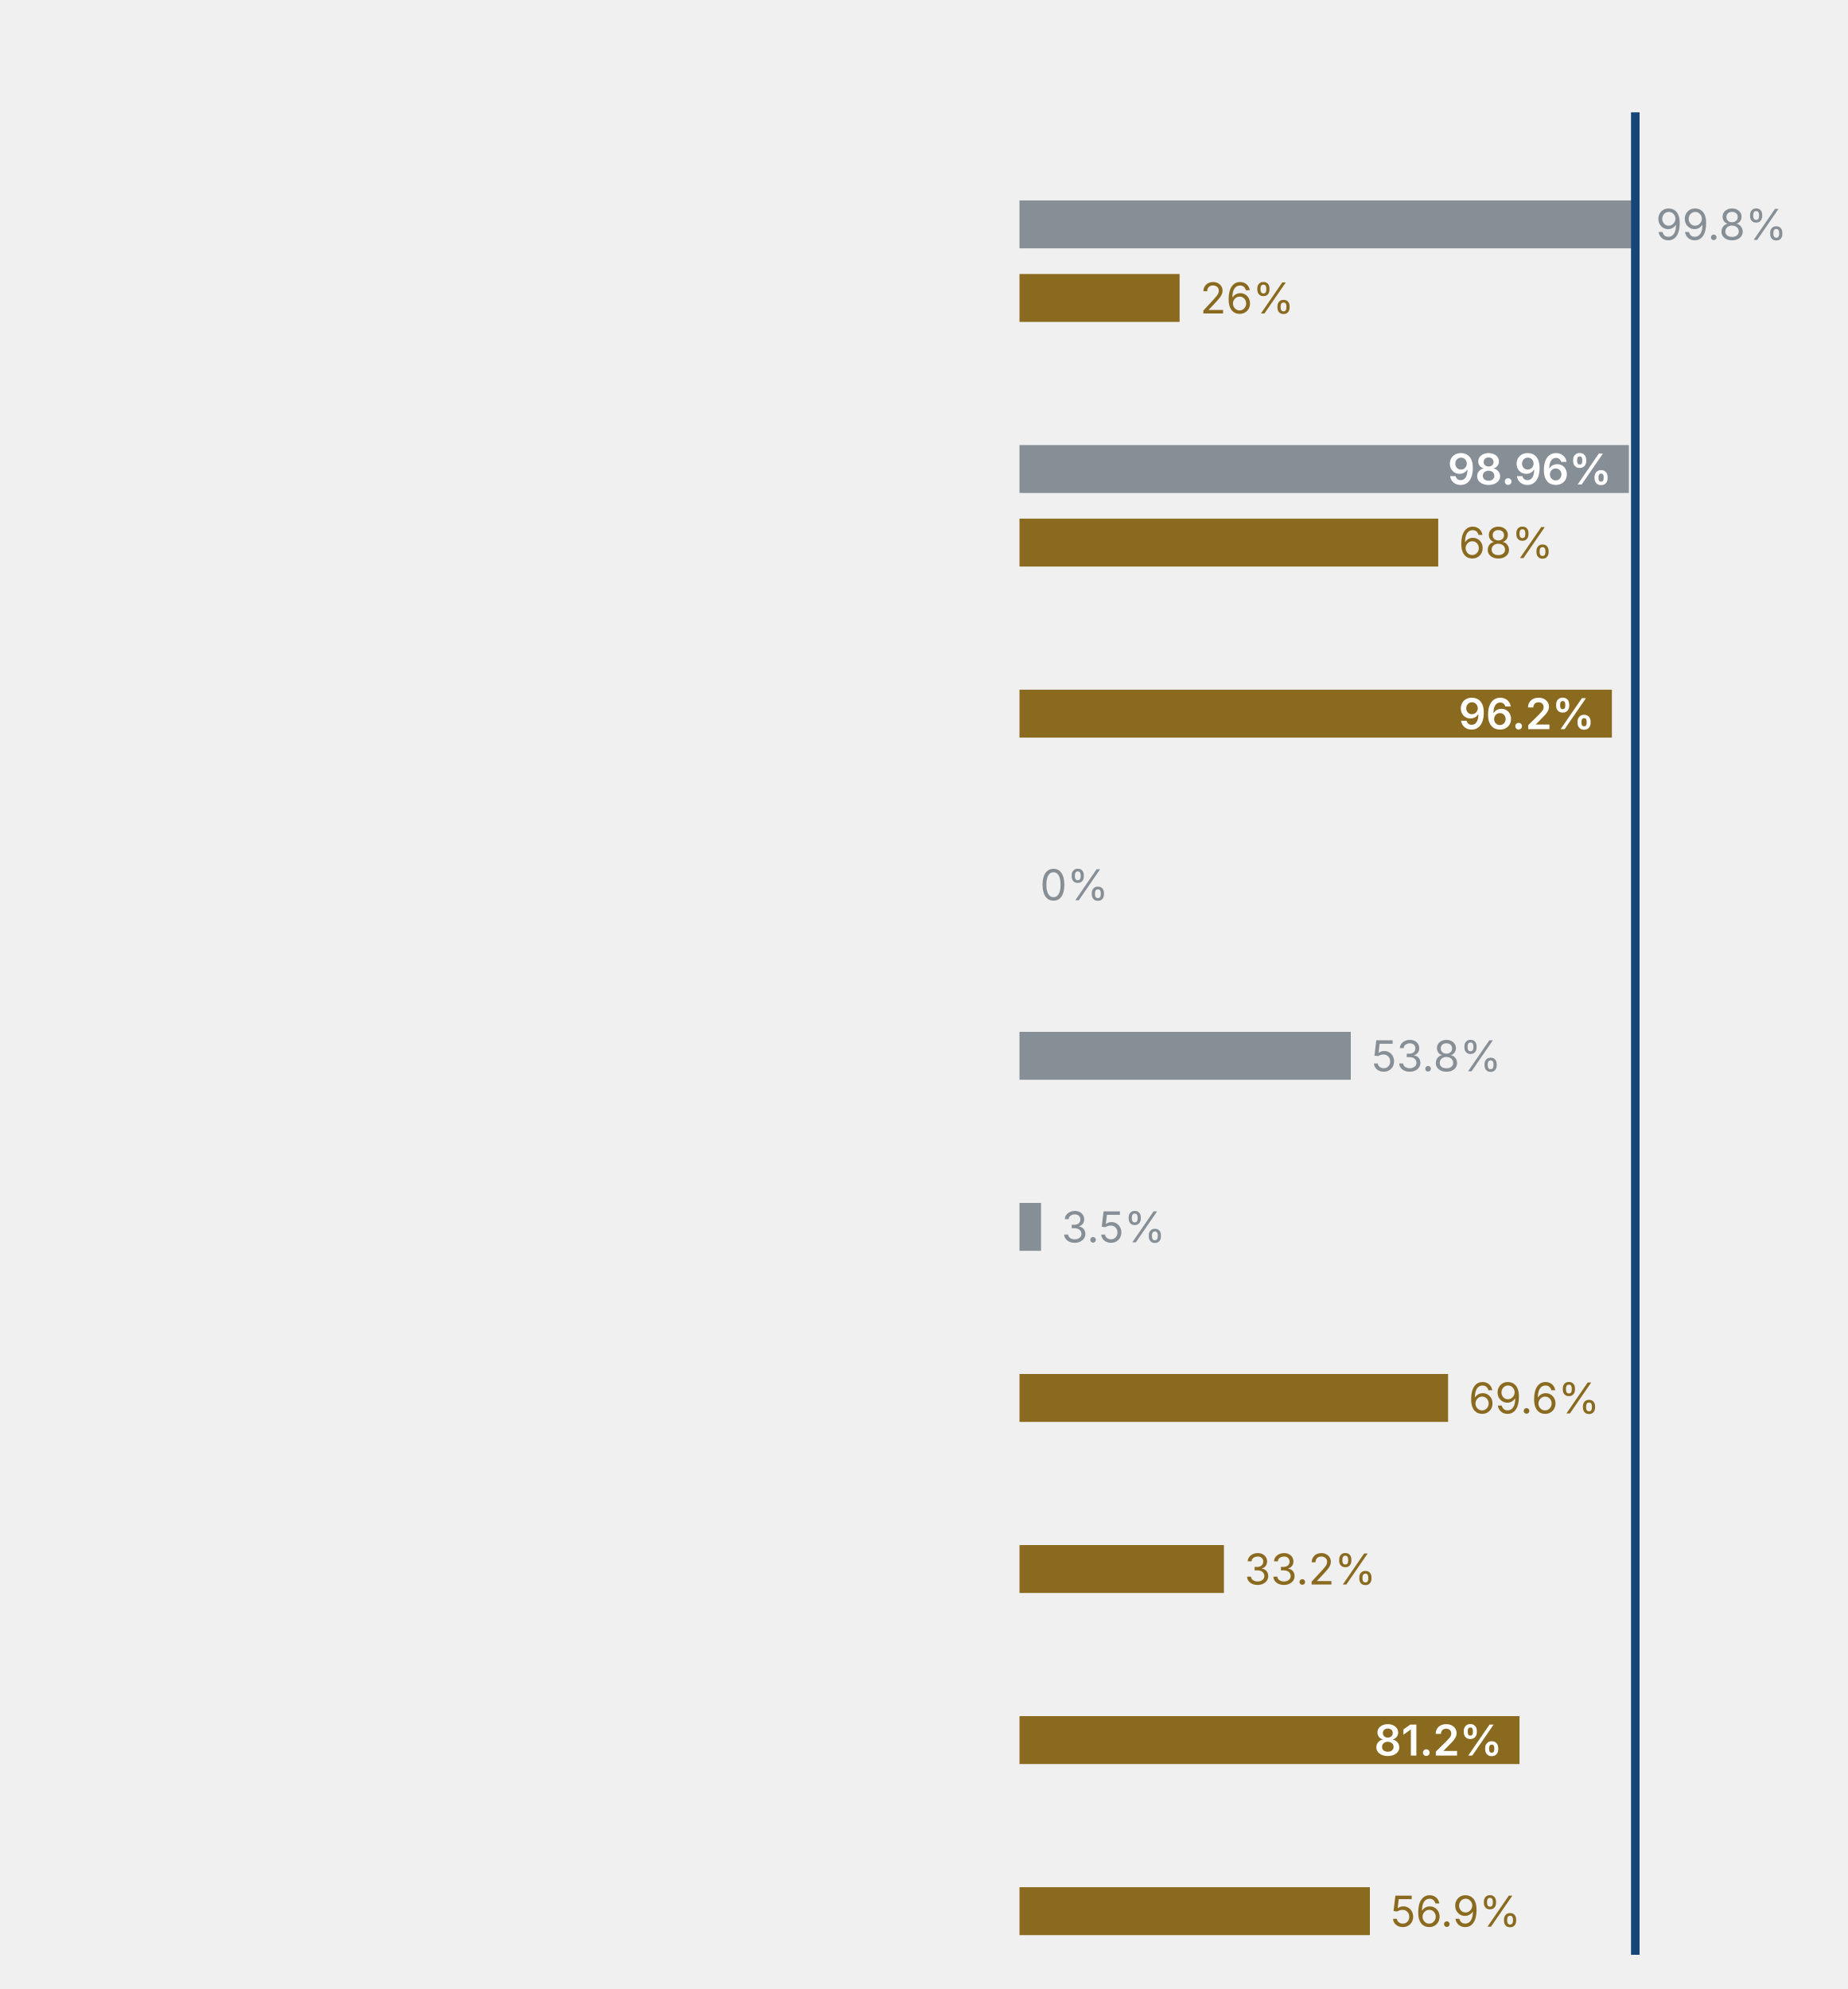
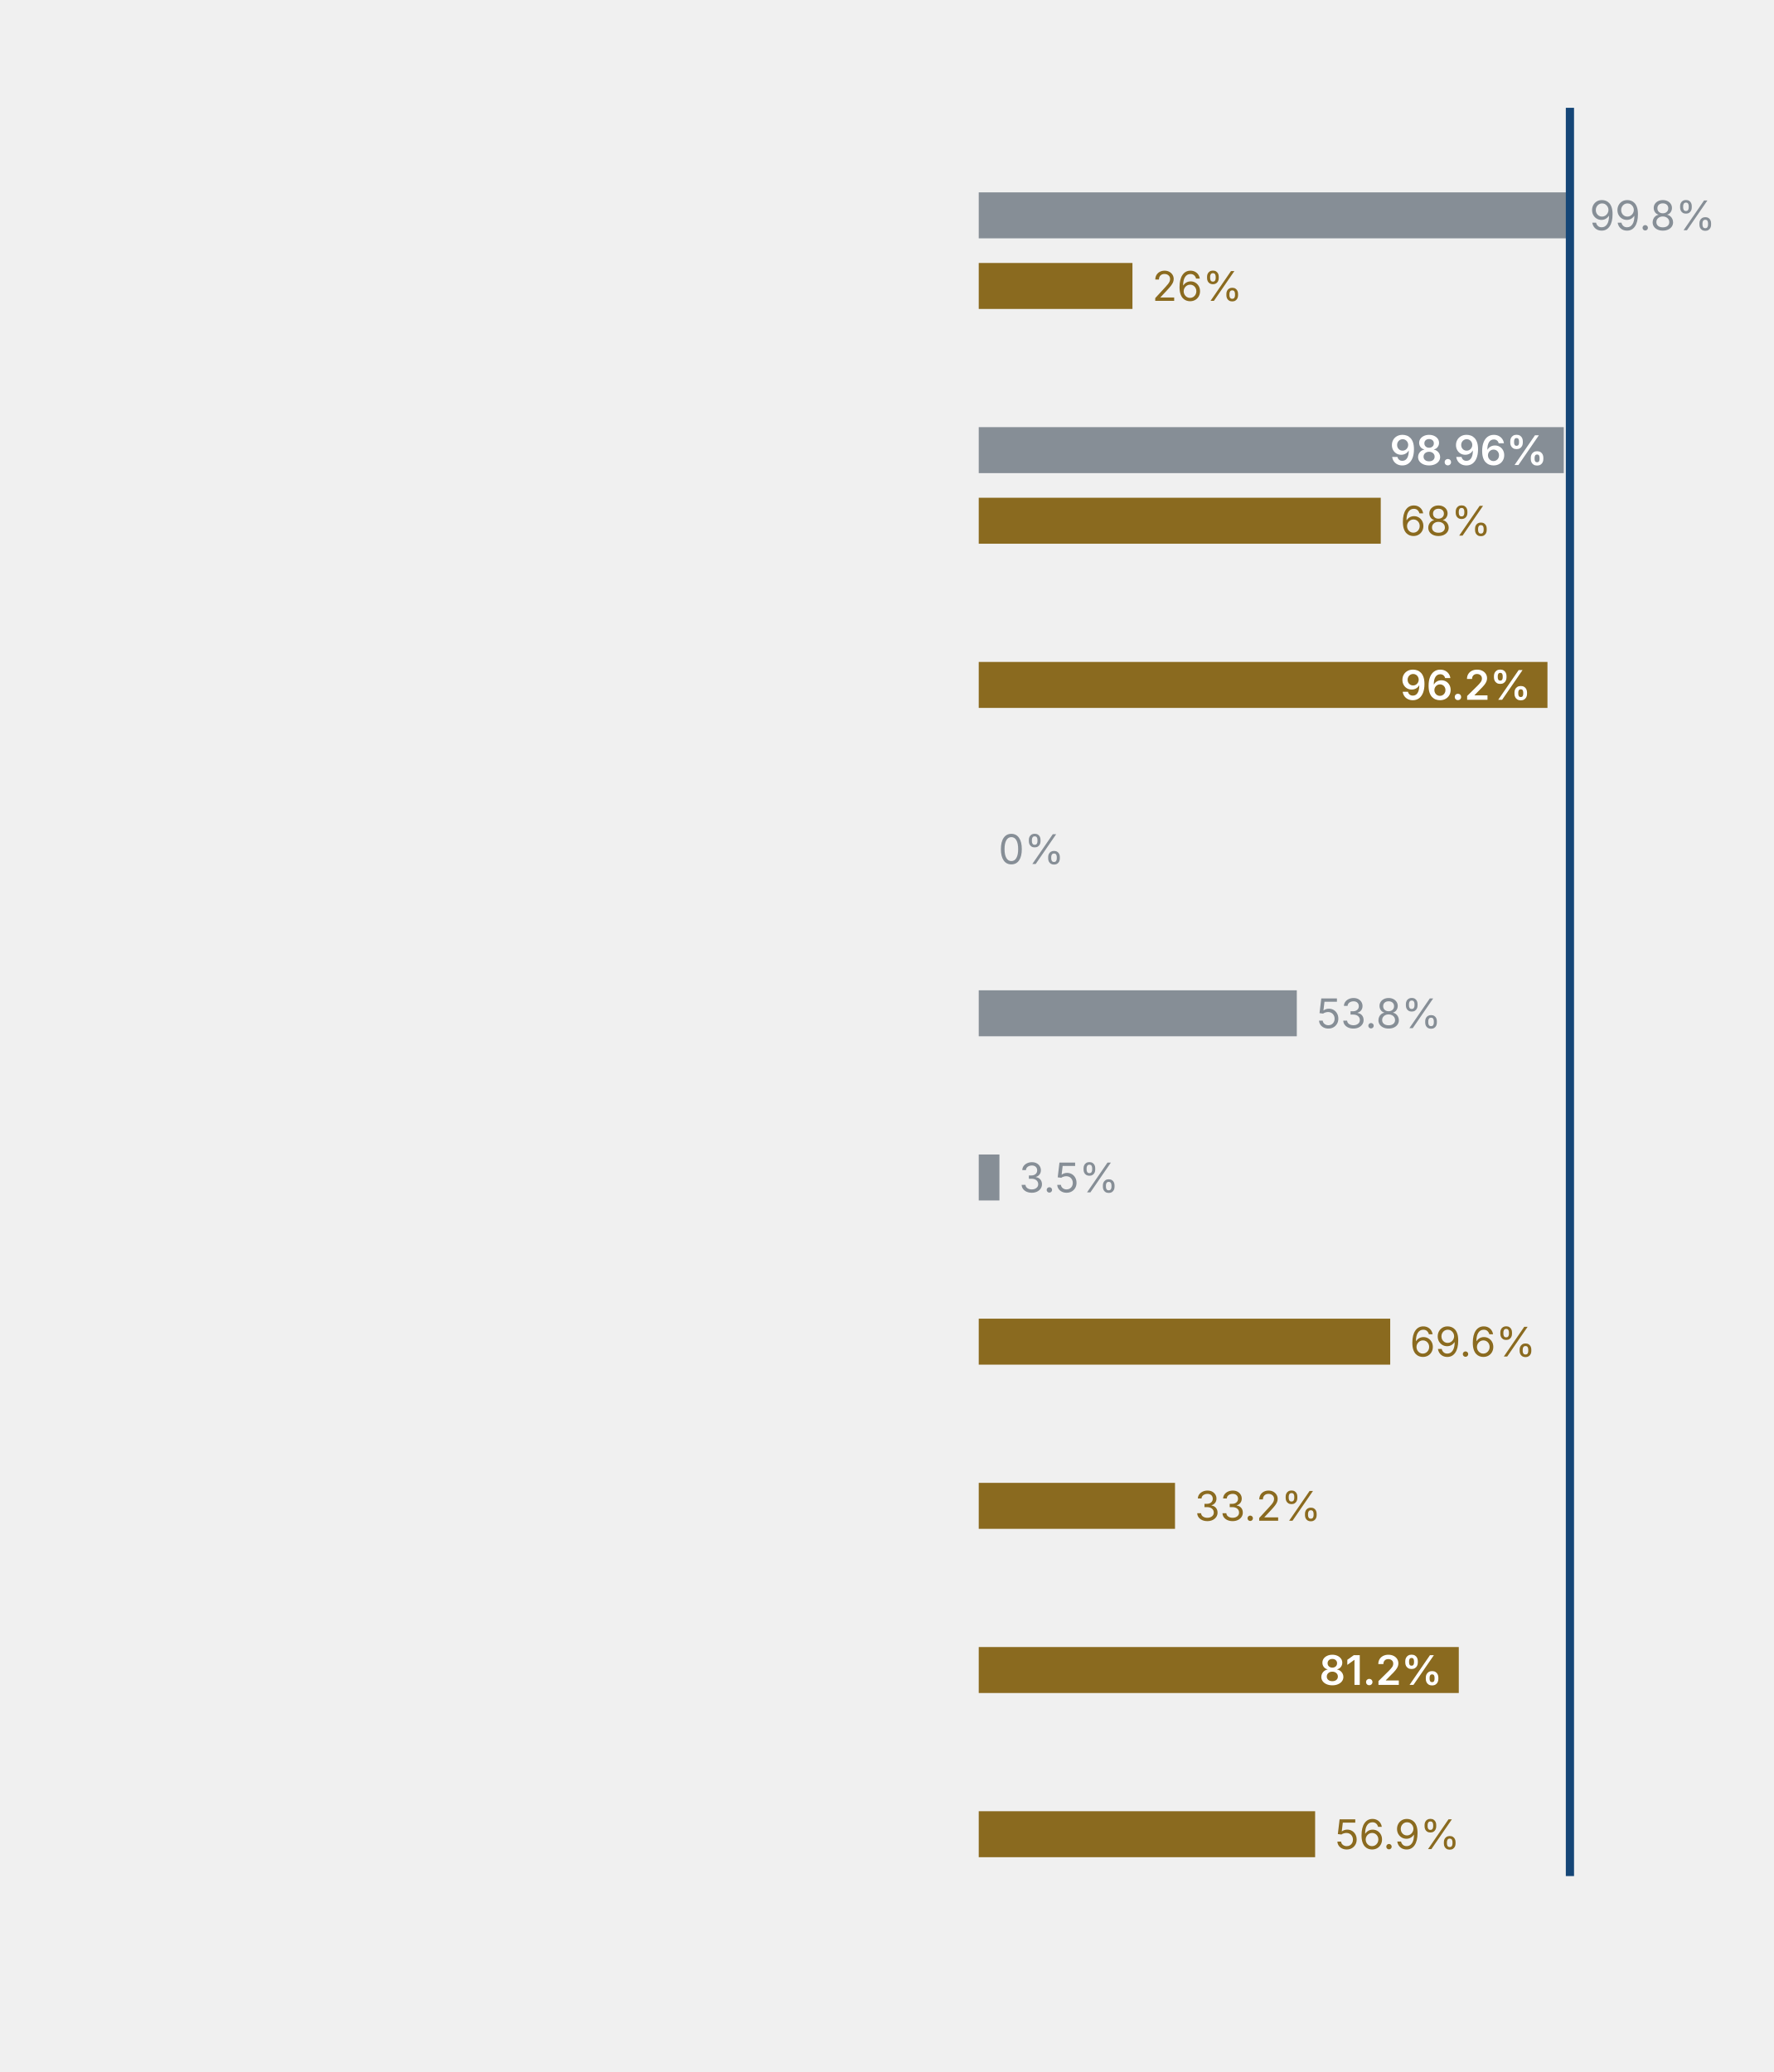
- <svg xmlns="http://www.w3.org/2000/svg" xmlns:xlink="http://www.w3.org/1999/xlink" width="388.8pt" height="418.56pt" viewBox="0 0 388.8 418.56" version="1.1">
+ <svg xmlns="http://www.w3.org/2000/svg" xmlns:xlink="http://www.w3.org/1999/xlink" width="388.8pt" height="454.319pt" viewBox="0 0 388.8 454.319" version="1.1">
  <defs>
    <style type="text/css">*{stroke-linejoin: round; stroke-linecap: butt}</style>
  </defs>
  <g id="figure_1">
    <g id="patch_1">
-       <path d="M 0 418.56  L 388.8 418.56  L 388.8 0  L 0 0  L 0 418.56  z " style="fill: none" />
+       <path d="M 0 454.319  L 388.8 454.319  L 388.8 0  L 0 0  L 0 454.319  z " style="fill: none" />
    </g>
    <g id="axes_1">
      <g id="data">
-         <path d="M 214.56 52.26  L 343.901 52.26  L 343.901 42.18  L 214.56 42.18  z " clip-path="url(#pe06c541972)" style="fill: #868e96" />
+         <path d="M 214.56 52.26  L 343.901 52.26  L 343.901 42.18  L 214.56 42.18  z " clip-path="url(#p12d91beeb5)" style="fill: #868e96" />
      </g>
      <g id="data">
-         <path d="M 214.56 67.74  L 248.256 67.74  L 248.256 57.66  L 214.56 57.66  z " clip-path="url(#pe06c541972)" style="fill: #8a6a1f" />
+         <path d="M 214.56 67.74  L 248.256 67.74  L 248.256 57.66  L 214.56 57.66  z " clip-path="url(#p12d91beeb5)" style="fill: #8a6a1f" />
      </g>
      <g id="data">
-         <path d="M 214.56 103.74  L 342.812 103.74  L 342.812 93.66  L 214.56 93.66  z " clip-path="url(#pe06c541972)" style="fill: #868e96" />
+         <path d="M 214.56 103.74  L 342.812 103.74  L 342.812 93.66  L 214.56 93.66  z " clip-path="url(#p12d91beeb5)" style="fill: #868e96" />
      </g>
      <g id="data">
-         <path d="M 214.56 119.22  L 302.688 119.22  L 302.688 109.14  L 214.56 109.14  z " clip-path="url(#pe06c541972)" style="fill: #8a6a1f" />
+         <path d="M 214.56 119.22  L 302.688 119.22  L 302.688 109.14  L 214.56 109.14  z " clip-path="url(#p12d91beeb5)" style="fill: #8a6a1f" />
      </g>
      <g id="data">
-         <path d="M 214.56 155.22  L 339.235 155.22  L 339.235 145.14  L 214.56 145.14  z " clip-path="url(#pe06c541972)" style="fill: #8a6a1f" />
+         <path d="M 214.56 155.22  L 339.235 155.22  L 339.235 145.14  L 214.56 145.14  z " clip-path="url(#p12d91beeb5)" style="fill: #8a6a1f" />
      </g>
      <g id="data">
-         <path d="M 214.56 191.22  L 214.56 191.22  L 214.56 181.14  L 214.56 181.14  z " clip-path="url(#pe06c541972)" style="fill: #868e96" />
+         <path d="M 214.56 191.22  L 214.56 191.22  L 214.56 181.14  L 214.56 181.14  z " clip-path="url(#p12d91beeb5)" style="fill: #868e96" />
      </g>
      <g id="data">
-         <path d="M 214.56 227.22  L 284.285 227.22  L 284.285 217.14  L 214.56 217.14  z " clip-path="url(#pe06c541972)" style="fill: #868e96" />
+         <path d="M 214.56 227.22  L 284.285 227.22  L 284.285 217.14  L 214.56 217.14  z " clip-path="url(#p12d91beeb5)" style="fill: #868e96" />
      </g>
      <g id="data">
-         <path d="M 214.56 263.22  L 219.096 263.22  L 219.096 253.14  L 214.56 253.14  z " clip-path="url(#pe06c541972)" style="fill: #868e96" />
+         <path d="M 214.56 263.22  L 219.096 263.22  L 219.096 253.14  L 214.56 253.14  z " clip-path="url(#p12d91beeb5)" style="fill: #868e96" />
      </g>
      <g id="data">
-         <path d="M 214.56 299.22  L 304.762 299.22  L 304.762 289.14  L 214.56 289.14  z " clip-path="url(#pe06c541972)" style="fill: #8a6a1f" />
+         <path d="M 214.56 299.22  L 304.762 299.22  L 304.762 289.14  L 214.56 289.14  z " clip-path="url(#p12d91beeb5)" style="fill: #8a6a1f" />
      </g>
      <g id="data">
-         <path d="M 214.56 335.22  L 257.587 335.22  L 257.587 325.14  L 214.56 325.14  z " clip-path="url(#pe06c541972)" style="fill: #8a6a1f" />
+         <path d="M 214.56 335.22  L 257.587 335.22  L 257.587 325.14  L 214.56 325.14  z " clip-path="url(#p12d91beeb5)" style="fill: #8a6a1f" />
      </g>
      <g id="data">
-         <path d="M 214.56 371.22  L 319.795 371.22  L 319.795 361.14  L 214.56 361.14  z " clip-path="url(#pe06c541972)" style="fill: #8a6a1f" />
+         <path d="M 214.56 371.22  L 319.795 371.22  L 319.795 361.14  L 214.56 361.14  z " clip-path="url(#p12d91beeb5)" style="fill: #8a6a1f" />
      </g>
      <g id="data">
-         <path d="M 214.56 407.22  L 288.302 407.22  L 288.302 397.14  L 214.56 397.14  z " clip-path="url(#pe06c541972)" style="fill: #8a6a1f" />
+         <path d="M 214.56 407.22  L 288.302 407.22  L 288.302 397.14  L 214.56 397.14  z " clip-path="url(#p12d91beeb5)" style="fill: #8a6a1f" />
      </g>
      <g id="data">
        <g style="fill: #868e96" transform="translate(348.48 50.48191) scale(0.08968 -0.08968)">
          <defs>
            <path id="Inter-Regular-548" d="M 1884 -63  Q 1488 -63 1178 93  Q 869 250 672 531  Q 475 813 419 1184  L 1006 1184  Q 1078 875 1297 669  Q 1516 463 1884 463  Q 2416 463 2723 927  Q 3031 1391 3031 2238  L 2994 2238  Q 2806 1953 2509 1784  Q 2213 1616 1847 1616  Q 1447 1616 1112 1814  Q 778 2013 579 2361  Q 381 2709 381 3156  Q 381 3591 578 3948  Q 775 4306 1129 4517  Q 1484 4728 1963 4719  Q 2250 4716 2537 4608  Q 2825 4500 3062 4253  Q 3300 4006 3444 3581  Q 3588 3156 3588 2513  Q 3588 1278 3131 607  Q 2675 -63 1884 -63  z M 1934 2134  Q 2219 2134 2447 2279  Q 2675 2425 2811 2662  Q 2947 2900 2947 3172  Q 2947 3441 2817 3673  Q 2688 3906 2464 4051  Q 2241 4197 1953 4197  Q 1672 4197 1448 4058  Q 1225 3919 1094 3683  Q 963 3447 963 3159  Q 963 2875 1089 2642  Q 1216 2409 1434 2271  Q 1653 2134 1934 2134  z " transform="scale(0.015625)" />
            <path id="Inter-Regular-5de" d="M 922 -41  Q 747 -41 623 82  Q 500 206 500 381  Q 500 556 623 679  Q 747 803 922 803  Q 1097 803 1220 679  Q 1344 556 1344 381  Q 1344 206 1220 82  Q 1097 -41 922 -41  z " transform="scale(0.015625)" />
            <path id="Inter-Regular-547" d="M 1978 -63  Q 1506 -63 1145 104  Q 784 272 582 565  Q 381 859 381 1238  Q 381 1531 500 1782  Q 619 2034 825 2203  Q 1031 2372 1291 2419  L 1291 2444  Q 950 2531 750 2822  Q 550 3113 550 3481  Q 550 3838 734 4117  Q 919 4397 1241 4558  Q 1563 4719 1978 4719  Q 2388 4719 2709 4558  Q 3031 4397 3217 4117  Q 3403 3838 3403 3481  Q 3403 3113 3201 2822  Q 3000 2531 2669 2444  L 2669 2419  Q 2922 2372 3128 2203  Q 3334 2034 3456 1782  Q 3578 1531 3578 1238  Q 3578 859 3373 565  Q 3169 272 2808 104  Q 2447 -63 1978 -63  z M 1978 453  Q 2441 453 2712 676  Q 2984 900 2984 1269  Q 2984 1528 2853 1726  Q 2722 1925 2494 2039  Q 2266 2153 1978 2153  Q 1538 2153 1252 1904  Q 966 1656 966 1269  Q 966 900 1236 676  Q 1506 453 1978 453  z M 1978 2650  Q 2347 2650 2587 2867  Q 2828 3084 2828 3438  Q 2828 3788 2593 3997  Q 2359 4206 1978 4206  Q 1591 4206 1358 3997  Q 1125 3788 1125 3438  Q 1125 3084 1362 2867  Q 1600 2650 1978 2650  z " transform="scale(0.015625)" />
            <path id="Inter-Regular-6d0" d="M 4656 -91  Q 4359 -91 4154 39  Q 3950 169 3845 384  Q 3741 600 3741 856  L 3741 1100  Q 3741 1356 3847 1570  Q 3953 1784 4158 1914  Q 4363 2044 4656 2044  Q 4956 2044 5159 1914  Q 5363 1784 5464 1570  Q 5566 1356 5566 1100  L 5566 856  Q 5566 600 5461 384  Q 5356 169 5154 39  Q 4953 -91 4656 -91  z M 1634 2597  Q 1338 2597 1133 2726  Q 928 2856 823 3072  Q 719 3288 719 3544  L 719 3788  Q 719 4044 825 4258  Q 931 4472 1136 4601  Q 1341 4731 1634 4731  Q 1934 4731 2136 4601  Q 2338 4472 2441 4258  Q 2544 4044 2544 3788  L 2544 3544  Q 2544 3288 2439 3072  Q 2334 2856 2132 2726  Q 1931 2597 1634 2597  z M 1263 0  L 4463 4656  L 4991 4656  L 1791 0  L 1263 0  z M 4656 319  Q 4894 319 4991 483  Q 5088 647 5088 856  L 5088 1100  Q 5088 1306 4994 1472  Q 4900 1638 4656 1638  Q 4422 1638 4320 1472  Q 4219 1306 4219 1100  L 4219 856  Q 4219 647 4317 483  Q 4416 319 4656 319  z M 1634 3006  Q 1872 3006 1969 3170  Q 2066 3334 2066 3544  L 2066 3788  Q 2066 3994 1972 4159  Q 1878 4325 1634 4325  Q 1400 4325 1298 4159  Q 1197 3994 1197 3788  L 1197 3544  Q 1197 3334 1295 3170  Q 1394 3006 1634 3006  z " transform="scale(0.015625)" />
          </defs>
          <use xlink:href="#Inter-Regular-548" />
          <use xlink:href="#Inter-Regular-548" transform="translate(62.01562 0)" />
          <use xlink:href="#Inter-Regular-5de" transform="translate(121.5 0)" />
          <use xlink:href="#Inter-Regular-547" transform="translate(148.0625 0)" />
          <use xlink:href="#Inter-Regular-6d0" transform="translate(209.9219 0)" />
        </g>
      </g>
      <g id="data">
        <g style="fill: #8a6a1f" transform="translate(252.576 65.96191) scale(0.08968 -0.08968)">
          <defs>
            <path id="Inter-Regular-53f" d="M 481 0  L 481 428  L 2028 2106  Q 2288 2388 2459 2600  Q 2631 2813 2718 3005  Q 2806 3197 2806 3413  Q 2806 3778 2554 3990  Q 2303 4203 1931 4203  Q 1534 4203 1298 3965  Q 1063 3728 1063 3334  L 494 3334  Q 494 3747 684 4059  Q 875 4372 1203 4545  Q 1531 4719 1947 4719  Q 2363 4719 2683 4545  Q 3003 4372 3186 4078  Q 3369 3784 3369 3419  Q 3369 3166 3278 2927  Q 3188 2688 2959 2384  Q 2731 2081 2319 1644  L 1300 559  L 1300 522  L 3447 522  L 3447 0  L 481 0  z " transform="scale(0.015625)" />
            <path id="Inter-Regular-545" d="M 2019 -63  Q 1728 -63 1437 43  Q 1147 150 908 400  Q 669 650 525 1078  Q 381 1506 381 2150  Q 381 3378 840 4048  Q 1300 4719 2091 4719  Q 2481 4719 2790 4562  Q 3100 4406 3297 4128  Q 3494 3850 3550 3484  L 2969 3484  Q 2891 3788 2672 3991  Q 2453 4194 2091 4194  Q 1553 4194 1248 3730  Q 944 3266 944 2425  L 981 2425  Q 1169 2716 1467 2880  Q 1766 3044 2128 3044  Q 2528 3044 2859 2847  Q 3191 2650 3389 2301  Q 3588 1953 3588 1503  Q 3588 1069 3394 714  Q 3200 359 2847 148  Q 2494 -63 2019 -63  z M 2019 459  Q 2300 459 2525 600  Q 2750 741 2881 977  Q 3013 1213 3013 1503  Q 3013 1788 2886 2020  Q 2759 2253 2537 2390  Q 2316 2528 2034 2528  Q 1753 2528 1525 2384  Q 1297 2241 1162 2005  Q 1028 1769 1028 1497  Q 1028 1222 1156 986  Q 1284 750 1509 604  Q 1734 459 2019 459  z " transform="scale(0.015625)" />
          </defs>
          <use xlink:href="#Inter-Regular-53f" />
          <use xlink:href="#Inter-Regular-545" transform="translate(60.98438 0)" />
          <use xlink:href="#Inter-Regular-6d0" transform="translate(123 0)" />
        </g>
      </g>
      <g id="data">
        <g style="fill: #8a6a1f" transform="translate(307.008 117.4419) scale(0.08968 -0.08968)">
          <use xlink:href="#Inter-Regular-545" />
          <use xlink:href="#Inter-Regular-547" transform="translate(62.01562 0)" />
          <use xlink:href="#Inter-Regular-6d0" transform="translate(123.875 0)" />
        </g>
      </g>
      <g id="data">
        <g style="fill: #868e96" transform="translate(218.88 189.4419) scale(0.08968 -0.08968)">
          <defs>
            <path id="Inter-Regular-53d" d="M 2019 -63  Q 1241 -63 811 562  Q 381 1188 381 2325  Q 381 3456 814 4087  Q 1247 4719 2019 4719  Q 2794 4719 3225 4087  Q 3656 3456 3656 2325  Q 3656 1188 3228 562  Q 2800 -63 2019 -63  z M 2019 456  Q 2531 456 2807 948  Q 3084 1441 3084 2325  Q 3084 3216 2807 3709  Q 2531 4203 2019 4203  Q 1509 4203 1231 3708  Q 953 3213 953 2325  Q 953 1441 1231 948  Q 1509 456 2019 456  z " transform="scale(0.015625)" />
          </defs>
          <use xlink:href="#Inter-Regular-53d" />
          <use xlink:href="#Inter-Regular-6d0" transform="translate(63.09375 0)" />
        </g>
      </g>
      <g id="data">
        <g style="fill: #868e96" transform="translate(288.6048 225.4419) scale(0.08968 -0.08968)">
          <defs>
            <path id="Inter-Regular-543" d="M 1863 -63  Q 1453 -63 1128 98  Q 803 259 609 539  Q 416 819 400 1175  L 975 1175  Q 1003 863 1258 661  Q 1513 459 1863 459  Q 2144 459 2364 590  Q 2584 722 2709 953  Q 2834 1184 2834 1478  Q 2834 1778 2703 2015  Q 2572 2253 2345 2389  Q 2119 2525 1825 2525  Q 1609 2525 1387 2456  Q 1166 2388 1028 2281  L 472 2350  L 747 4656  L 3197 4656  L 3197 4134  L 1247 4134  L 1088 2775  L 1113 2775  Q 1256 2894 1475 2970  Q 1694 3047 1934 3047  Q 2363 3047 2697 2845  Q 3031 2644 3223 2291  Q 3416 1938 3416 1488  Q 3416 1041 3214 691  Q 3013 341 2663 139  Q 2313 -63 1863 -63  z " transform="scale(0.015625)" />
            <path id="Inter-Regular-541" d="M 1984 -63  Q 1528 -63 1175 93  Q 822 250 614 528  Q 406 806 391 1175  L 991 1175  Q 1016 844 1297 651  Q 1578 459 1975 459  Q 2413 459 2698 684  Q 2984 909 2984 1272  Q 2984 1650 2703 1889  Q 2422 2128 1903 2128  L 1525 2128  L 1525 2644  L 1903 2644  Q 2313 2644 2567 2861  Q 2822 3078 2822 3438  Q 2822 3784 2597 3993  Q 2372 4203 1991 4203  Q 1753 4203 1545 4117  Q 1338 4031 1205 3872  Q 1072 3713 1063 3484  L 491 3484  Q 503 3850 709 4128  Q 916 4406 1255 4562  Q 1594 4719 2003 4719  Q 2438 4719 2752 4544  Q 3066 4369 3234 4084  Q 3403 3800 3403 3469  Q 3403 3075 3195 2800  Q 2988 2525 2631 2419  L 2631 2381  Q 3078 2309 3325 2007  Q 3572 1706 3572 1266  Q 3572 884 3365 584  Q 3159 284 2800 110  Q 2441 -63 1984 -63  z " transform="scale(0.015625)" />
          </defs>
          <use xlink:href="#Inter-Regular-543" />
          <use xlink:href="#Inter-Regular-541" transform="translate(59.32812 0)" />
          <use xlink:href="#Inter-Regular-5de" transform="translate(118.8438 0)" />
          <use xlink:href="#Inter-Regular-547" transform="translate(145.4062 0)" />
          <use xlink:href="#Inter-Regular-6d0" transform="translate(207.2656 0)" />
        </g>
      </g>
      <g id="data">
        <g style="fill: #868e96" transform="translate(223.416 261.4419) scale(0.08968 -0.08968)">
          <use xlink:href="#Inter-Regular-541" />
          <use xlink:href="#Inter-Regular-5de" transform="translate(59.51562 0)" />
          <use xlink:href="#Inter-Regular-543" transform="translate(86.90625 0)" />
          <use xlink:href="#Inter-Regular-6d0" transform="translate(146.2344 0)" />
        </g>
      </g>
      <g id="data">
        <g style="fill: #8a6a1f" transform="translate(309.0816 297.4419) scale(0.08968 -0.08968)">
          <use xlink:href="#Inter-Regular-545" />
          <use xlink:href="#Inter-Regular-548" transform="translate(62.01562 0)" />
          <use xlink:href="#Inter-Regular-5de" transform="translate(121.5 0)" />
          <use xlink:href="#Inter-Regular-545" transform="translate(147.7812 0)" />
          <use xlink:href="#Inter-Regular-6d0" transform="translate(209.7969 0)" />
        </g>
      </g>
      <g id="data">
        <g style="fill: #8a6a1f" transform="translate(261.9072 333.4419) scale(0.08968 -0.08968)">
          <use xlink:href="#Inter-Regular-541" />
          <use xlink:href="#Inter-Regular-541" transform="translate(61.76562 0)" />
          <use xlink:href="#Inter-Regular-5de" transform="translate(121.2812 0)" />
          <use xlink:href="#Inter-Regular-53f" transform="translate(150.0938 0)" />
          <use xlink:href="#Inter-Regular-6d0" transform="translate(211.0781 0)" />
        </g>
      </g>
      <g id="data">
        <g style="fill: #8a6a1f" transform="translate(292.6224 405.4419) scale(0.08968 -0.08968)">
          <use xlink:href="#Inter-Regular-543" />
          <use xlink:href="#Inter-Regular-545" transform="translate(59.32812 0)" />
          <use xlink:href="#Inter-Regular-5de" transform="translate(117.9688 0)" />
          <use xlink:href="#Inter-Regular-548" transform="translate(146.0938 0)" />
          <use xlink:href="#Inter-Regular-6d0" transform="translate(208.1094 0)" />
        </g>
      </g>
      <g id="data">
-         <path d="M 344.16 411.36  L 344.16 23.64  " clip-path="url(#pe06c541972)" style="fill: none; stroke: #154677; stroke-width: 1.8" />
+         <path d="M 344.16 411.36  L 344.16 23.64  " clip-path="url(#p12d91beeb5)" style="fill: none; stroke: #154677; stroke-width: 1.8" />
      </g>
      <g id="data">
        <g style="fill: #ffffff" transform="translate(304.6826 101.9619) scale(0.08968 -0.08968)">
          <defs>
            <path id="Inter-SemiBold-548" d="M 1953 -66  Q 1516 -66 1175 106  Q 834 278 625 578  Q 416 878 366 1259  L 1191 1259  Q 1253 991 1450 823  Q 1647 656 1953 656  Q 2438 656 2700 1079  Q 2963 1503 2963 2247  L 2931 2247  Q 2763 1950 2455 1776  Q 2147 1603 1769 1603  Q 1359 1603 1032 1798  Q 706 1994 514 2337  Q 322 2681 322 3119  Q 322 3578 533 3943  Q 744 4309 1123 4518  Q 1503 4728 2006 4722  Q 2334 4719 2650 4605  Q 2966 4491 3219 4231  Q 3472 3972 3622 3539  Q 3772 3106 3772 2466  Q 3772 1666 3548 1100  Q 3325 534 2917 234  Q 2509 -66 1953 -66  z M 1991 2244  Q 2241 2244 2439 2367  Q 2638 2491 2755 2697  Q 2872 2903 2872 3147  Q 2872 3384 2759 3589  Q 2647 3794 2450 3917  Q 2253 4041 2003 4041  Q 1756 4041 1559 3920  Q 1363 3800 1248 3595  Q 1134 3391 1134 3138  Q 1134 2884 1245 2682  Q 1356 2481 1550 2362  Q 1744 2244 1991 2244  z " transform="scale(0.015625)" />
            <path id="Inter-SemiBold-547" d="M 2047 -63  Q 1541 -63 1152 106  Q 763 275 542 572  Q 322 869 322 1247  Q 322 1538 450 1784  Q 578 2031 798 2197  Q 1019 2363 1294 2409  L 1294 2438  Q 934 2519 712 2806  Q 491 3094 491 3472  Q 491 3831 692 4112  Q 894 4394 1245 4556  Q 1597 4719 2047 4719  Q 2494 4719 2845 4556  Q 3197 4394 3400 4112  Q 3603 3831 3603 3472  Q 3603 3094 3379 2806  Q 3156 2519 2803 2438  L 2803 2409  Q 3072 2363 3292 2197  Q 3513 2031 3644 1784  Q 3775 1538 3775 1247  Q 3775 869 3553 572  Q 3331 275 2940 106  Q 2550 -63 2047 -63  z M 2047 581  Q 2441 581 2677 781  Q 2913 981 2913 1306  Q 2913 1641 2666 1856  Q 2419 2072 2047 2072  Q 1669 2072 1423 1856  Q 1178 1641 1178 1306  Q 1178 981 1414 781  Q 1650 581 2047 581  z M 2047 2703  Q 2369 2703 2578 2893  Q 2788 3084 2788 3391  Q 2788 3694 2581 3878  Q 2375 4063 2047 4063  Q 1716 4063 1511 3878  Q 1306 3694 1306 3391  Q 1306 3088 1514 2895  Q 1722 2703 2047 2703  z " transform="scale(0.015625)" />
            <path id="Inter-SemiBold-5de" d="M 1019 -53  Q 809 -53 664 90  Q 519 234 519 447  Q 519 656 664 800  Q 809 944 1019 944  Q 1231 944 1376 800  Q 1522 656 1522 447  Q 1522 234 1376 90  Q 1231 -53 1019 -53  z " transform="scale(0.015625)" />
            <path id="Inter-SemiBold-545" d="M 2097 -63  Q 1763 -63 1447 51  Q 1131 166 876 425  Q 622 684 472 1118  Q 322 1553 322 2194  Q 322 2991 545 3555  Q 769 4119 1178 4419  Q 1588 4719 2147 4719  Q 2581 4719 2918 4547  Q 3256 4375 3467 4078  Q 3678 3781 3728 3403  L 2909 3403  Q 2844 3669 2647 3833  Q 2450 3997 2147 3997  Q 1659 3997 1396 3575  Q 1134 3153 1134 2413  L 1169 2413  Q 1338 2716 1645 2886  Q 1953 3056 2328 3056  Q 2738 3056 3064 2861  Q 3391 2666 3581 2322  Q 3772 1978 3772 1538  Q 3772 1078 3562 717  Q 3353 356 2976 146  Q 2600 -63 2097 -63  z M 2094 616  Q 2341 616 2537 736  Q 2734 856 2848 1061  Q 2963 1266 2963 1522  Q 2963 1772 2852 1975  Q 2741 2178 2545 2297  Q 2350 2416 2103 2416  Q 1856 2416 1657 2292  Q 1459 2169 1343 1964  Q 1228 1759 1228 1519  Q 1228 1272 1340 1067  Q 1453 863 1648 739  Q 1844 616 2094 616  z " transform="scale(0.015625)" />
            <path id="Inter-SemiBold-6d0" d="M 4822 -84  Q 4500 -84 4281 53  Q 4063 191 3950 417  Q 3838 644 3838 916  L 3838 1159  Q 3838 1431 3953 1657  Q 4069 1884 4287 2021  Q 4506 2159 4822 2159  Q 5144 2159 5361 2021  Q 5578 1884 5689 1656  Q 5800 1428 5800 1159  L 5800 916  Q 5800 644 5687 416  Q 5575 188 5356 52  Q 5138 -84 4822 -84  z M 1609 2488  Q 1288 2488 1069 2625  Q 850 2763 737 2991  Q 625 3219 625 3488  L 625 3731  Q 625 4003 740 4231  Q 856 4459 1075 4595  Q 1294 4731 1609 4731  Q 1931 4731 2148 4593  Q 2366 4456 2477 4229  Q 2588 4003 2588 3731  L 2588 3488  Q 2588 3216 2475 2989  Q 2363 2763 2144 2625  Q 1925 2488 1609 2488  z M 1294 0  L 4494 4656  L 5103 4656  L 1903 0  L 1294 0  z M 4822 434  Q 5041 434 5123 582  Q 5206 731 5206 916  L 5206 1159  Q 5206 1341 5126 1492  Q 5047 1644 4822 1644  Q 4606 1644 4518 1491  Q 4431 1338 4431 1159  L 4431 916  Q 4431 731 4517 582  Q 4603 434 4822 434  z M 1609 3006  Q 1828 3006 1911 3154  Q 1994 3303 1994 3488  L 1994 3731  Q 1994 3913 1914 4064  Q 1834 4216 1609 4216  Q 1394 4216 1308 4062  Q 1222 3909 1222 3731  L 1222 3488  Q 1222 3303 1306 3154  Q 1391 3006 1609 3006  z " transform="scale(0.015625)" />
          </defs>
          <use xlink:href="#Inter-SemiBold-548" />
          <use xlink:href="#Inter-SemiBold-547" transform="translate(63.96875 0)" />
          <use xlink:href="#Inter-SemiBold-5de" transform="translate(125.8438 0)" />
          <use xlink:href="#Inter-SemiBold-548" transform="translate(156.6562 0)" />
          <use xlink:href="#Inter-SemiBold-545" transform="translate(220.625 0)" />
          <use xlink:href="#Inter-SemiBold-6d0" transform="translate(284.5938 0)" />
        </g>
      </g>
      <g id="data">
        <g style="fill: #ffffff" transform="translate(306.9866 153.4419) scale(0.08968 -0.08968)">
          <defs>
            <path id="Inter-SemiBold-53f" d="M 419 0  L 419 600  L 2034 2191  Q 2375 2538 2553 2784  Q 2731 3031 2731 3328  Q 2731 3656 2511 3847  Q 2291 4038 1959 4038  Q 1609 4038 1400 3830  Q 1191 3622 1191 3263  L 394 3263  Q 394 3703 595 4031  Q 797 4359 1153 4539  Q 1509 4719 1969 4719  Q 2434 4719 2787 4544  Q 3141 4369 3337 4064  Q 3534 3759 3534 3369  Q 3534 3113 3436 2863  Q 3338 2613 3088 2303  Q 2838 1994 2384 1556  L 1575 731  L 1575 697  L 3603 697  L 3603 0  L 419 0  z " transform="scale(0.015625)" />
          </defs>
          <use xlink:href="#Inter-SemiBold-548" />
          <use xlink:href="#Inter-SemiBold-545" transform="translate(63.96875 0)" />
          <use xlink:href="#Inter-SemiBold-5de" transform="translate(124.8125 0)" />
          <use xlink:href="#Inter-SemiBold-53f" transform="translate(156.7031 0)" />
          <use xlink:href="#Inter-SemiBold-6d0" transform="translate(219.0156 0)" />
        </g>
      </g>
      <g id="data">
        <g style="fill: #ffffff" transform="translate(289.2071 369.4419) scale(0.08968 -0.08968)">
          <defs>
            <path id="Inter-SemiBold-53e" d="M 2241 4656  L 2241 0  L 1413 0  L 1413 3913  L 1381 3913  L 294 3131  L 294 3925  L 1316 4656  L 2241 4656  z " transform="scale(0.015625)" />
          </defs>
          <use xlink:href="#Inter-SemiBold-547" />
          <use xlink:href="#Inter-SemiBold-53e" transform="translate(64.01562 0)" />
          <use xlink:href="#Inter-SemiBold-5de" transform="translate(106.2969 0)" />
          <use xlink:href="#Inter-SemiBold-53f" transform="translate(138.1875 0)" />
          <use xlink:href="#Inter-SemiBold-6d0" transform="translate(200.5 0)" />
        </g>
      </g>
    </g>
  </g>
  <defs>
-     <clipPath id="pe06c541972">
-       <rect x="0" y="-68.88" width="388.8" height="506.52" />
+     <clipPath id="p12d91beeb5">
+       <rect x="0" y="-68.88" width="388.8" height="529.56" />
    </clipPath>
  </defs>
</svg>
